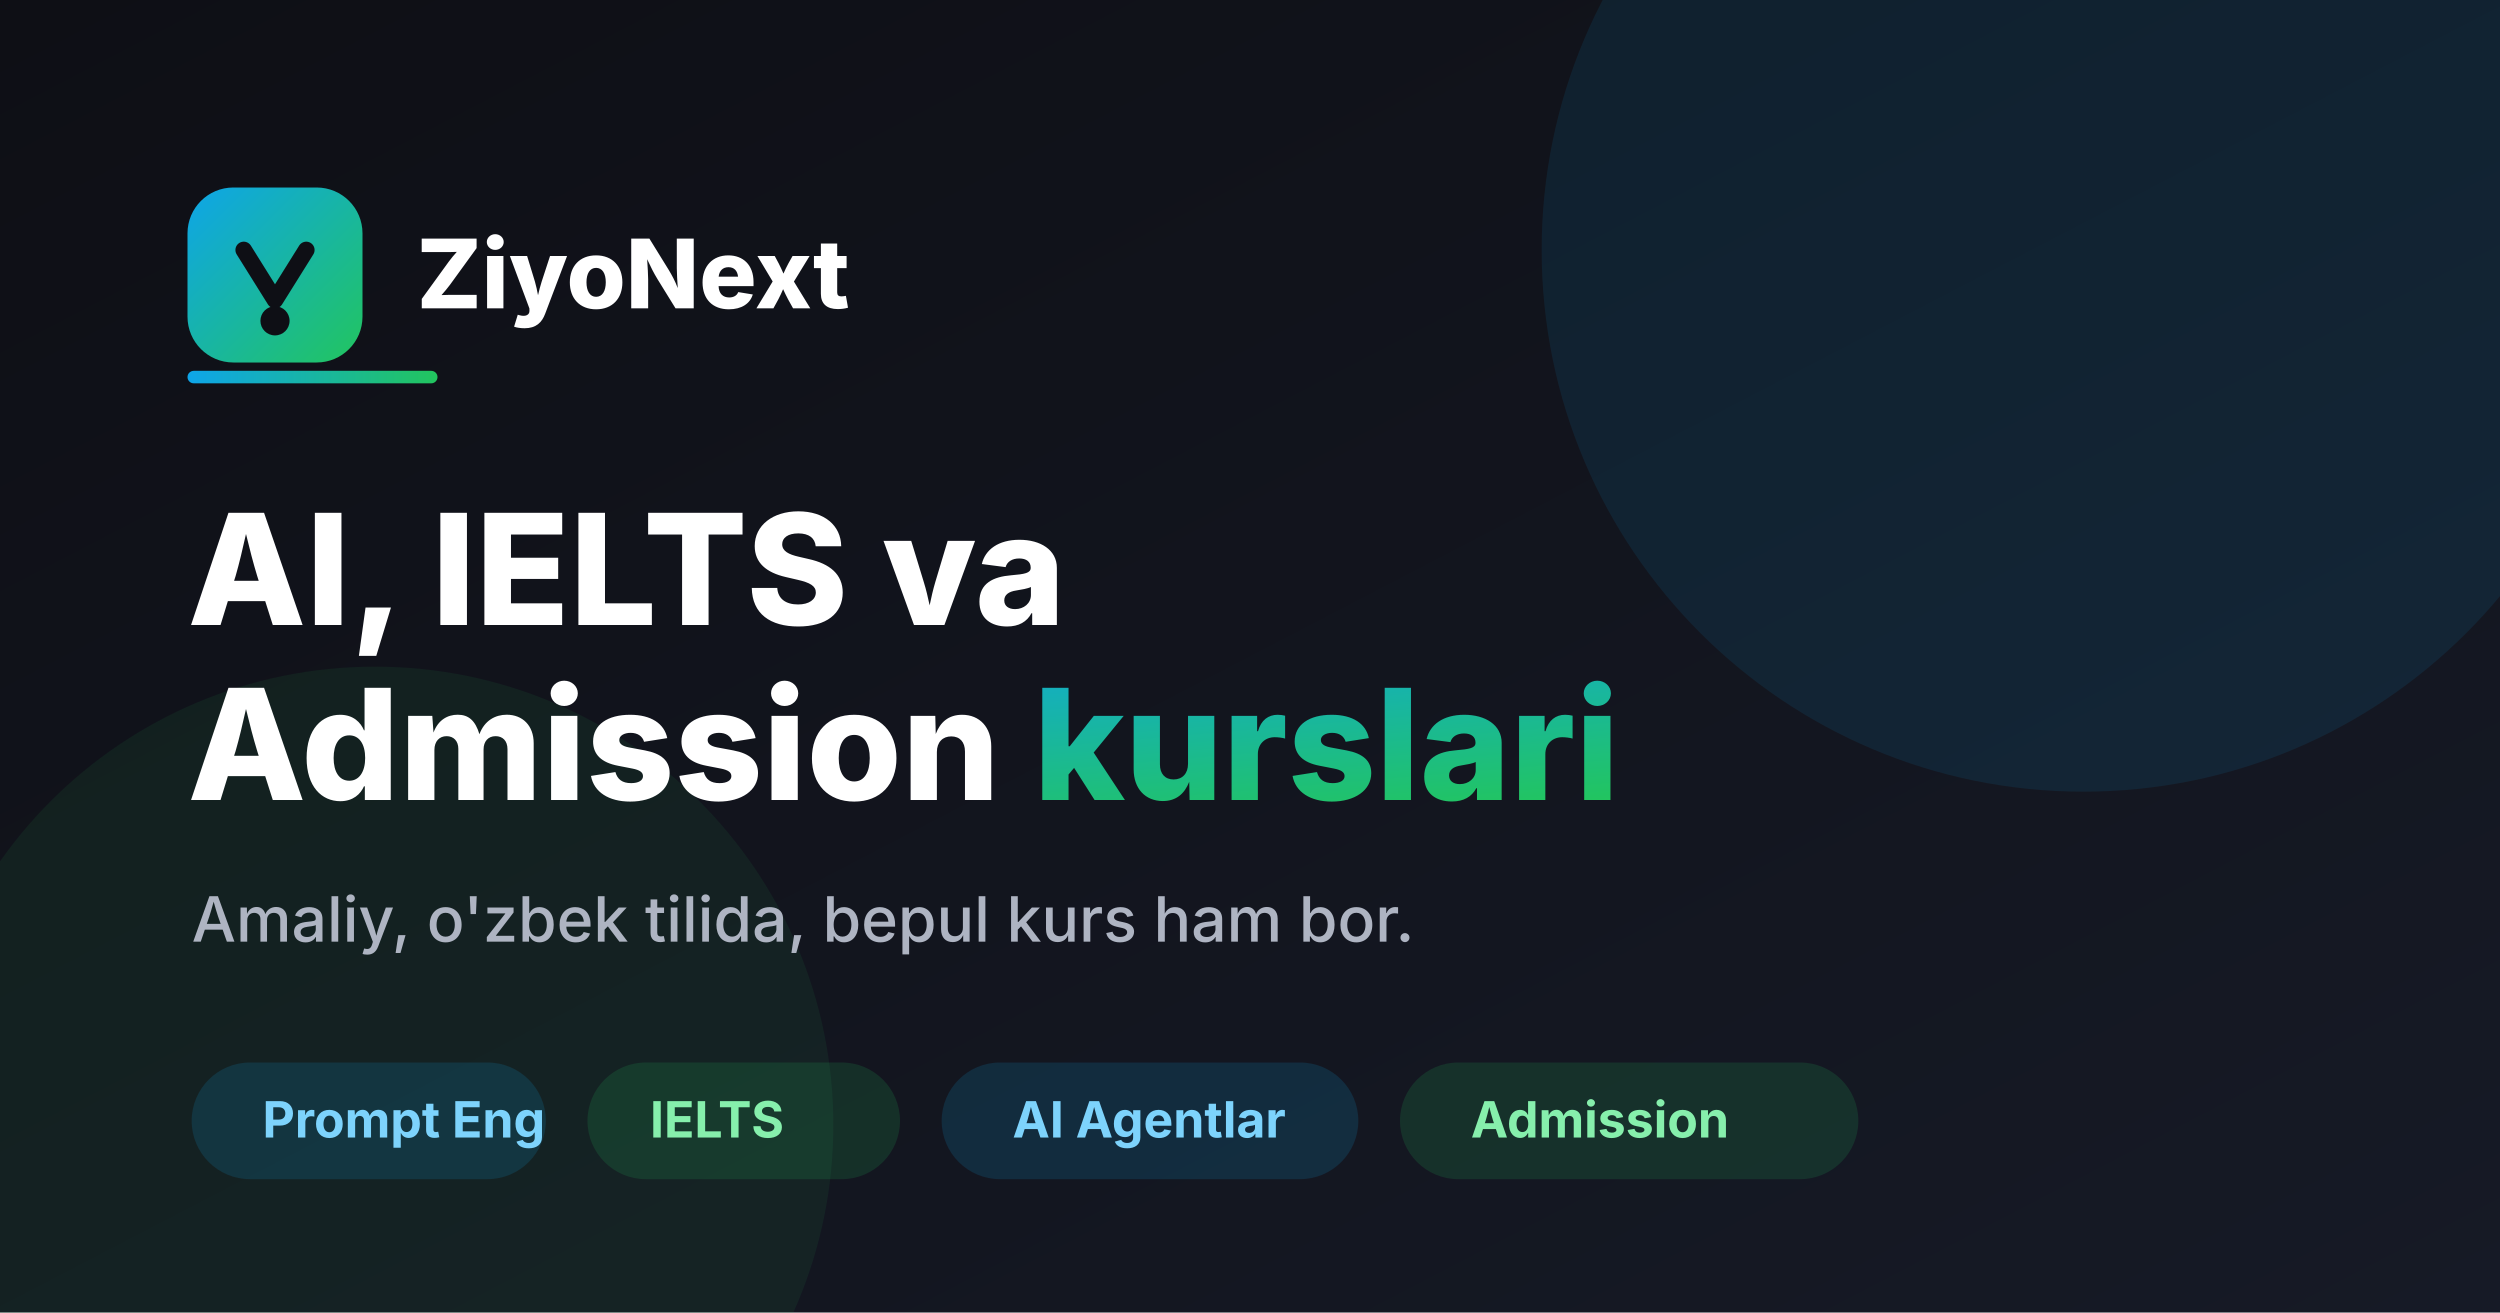
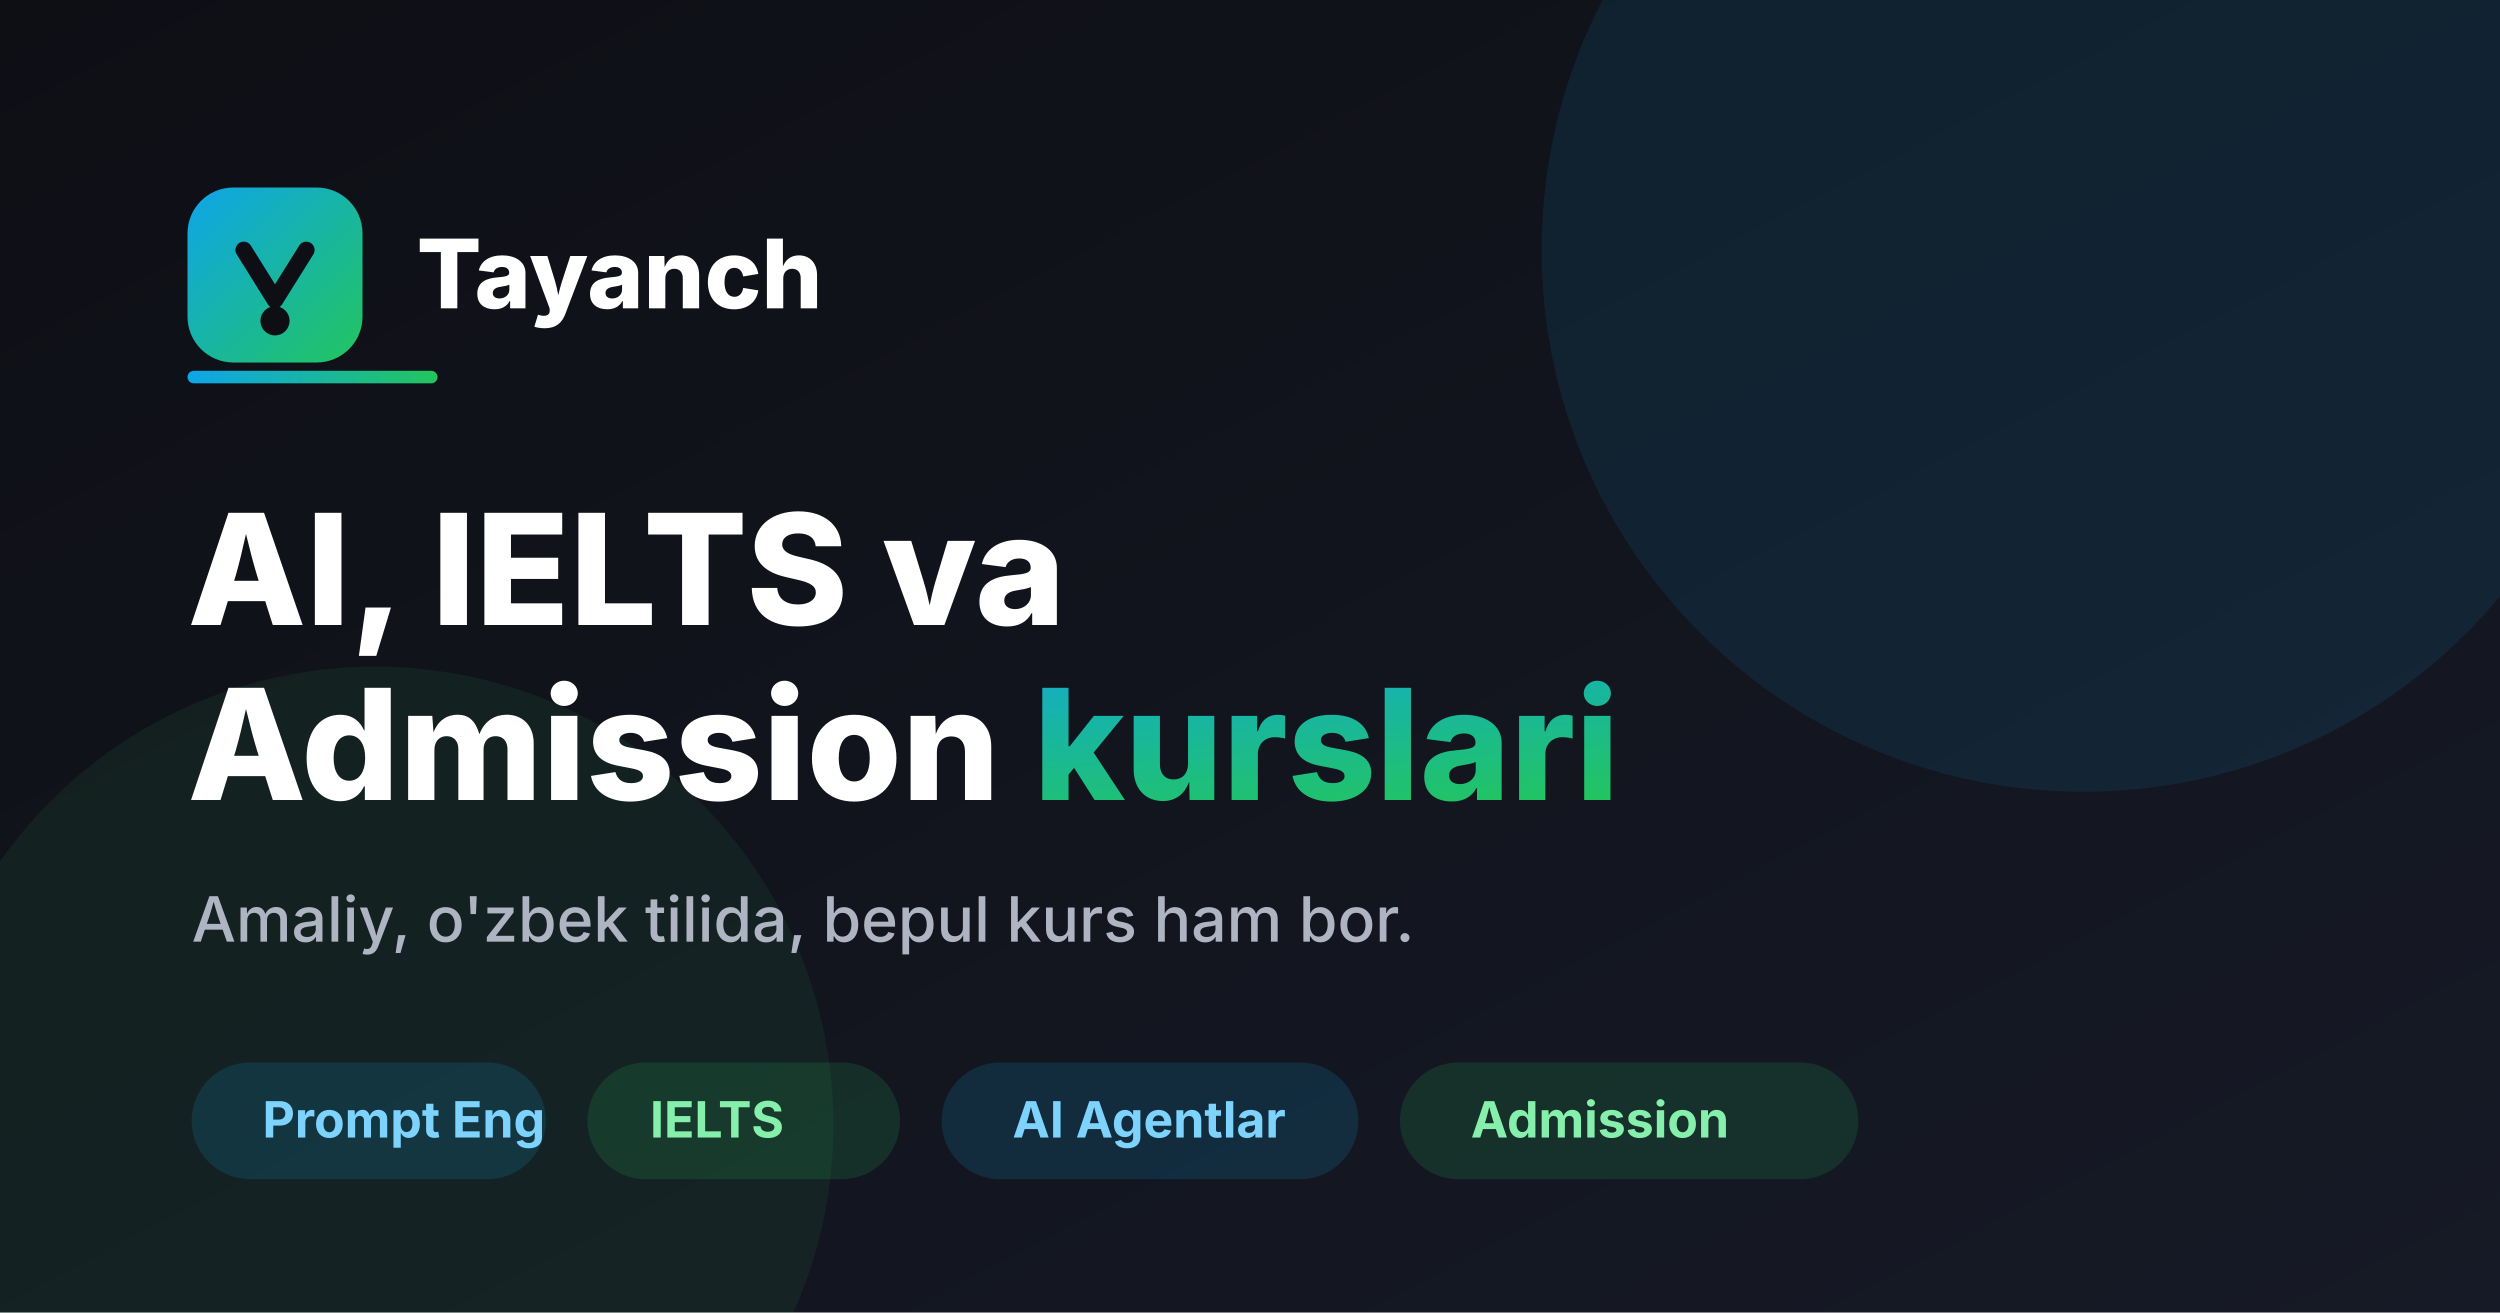
<svg xmlns="http://www.w3.org/2000/svg" width="1200" height="630" viewBox="0 0 1200 630">
  <defs>
    <linearGradient id="bg" x1="0" y1="0" x2="1" y2="1">
      <stop offset="0" stop-color="#0e0f15" />
      <stop offset="1" stop-color="#161a26" />
    </linearGradient>
    <linearGradient id="brand" x1="0" y1="0" x2="1" y2="1">
      <stop offset="0" stop-color="#0ea5e9" />
      <stop offset="1" stop-color="#22c55e" />
    </linearGradient>
    <linearGradient id="line" x1="0" y1="0" x2="1" y2="0">
      <stop offset="0" stop-color="#0ea5e9" />
      <stop offset="1" stop-color="#22c55e" />
    </linearGradient>
  </defs>
  <rect width="1200" height="630" fill="url(#bg)" />
  <circle cx="1000" cy="120" r="260" fill="#0ea5e9" opacity="0.10" />
  <circle cx="180" cy="540" r="220" fill="#22c55e" opacity="0.08" />
  <g transform="translate(90,90)">
    <rect width="84" height="84" rx="22" fill="url(#brand)" />
    <path d="M27 30 L42 54 L57 30" fill="none" stroke="#0e0f15" stroke-width="8" stroke-linecap="round" stroke-linejoin="round" />
    <circle cx="42" cy="64" r="7" fill="#0e0f15" />
  </g>
-   <text x="200" y="148" font-family="Inter, system-ui, -apple-system, Segoe UI, Roboto, sans-serif" font-size="46" font-weight="800" fill="#ffffff">ZiyoNext</text>
+   <text x="200" y="148" font-family="Inter, system-ui, -apple-system, Segoe UI, Roboto, sans-serif" font-size="46" font-weight="800" fill="#ffffff">Tayanch</text>
  <rect x="90" y="178" width="120" height="6" rx="3" fill="url(#line)" />
  <text x="90" y="300" font-family="Inter, system-ui, -apple-system, Segoe UI, Roboto, sans-serif" font-size="74" font-weight="800" fill="#ffffff">AI, IELTS va</text>
  <text x="90" y="384" font-family="Inter, system-ui, -apple-system, Segoe UI, Roboto, sans-serif" font-size="74" font-weight="800" fill="#ffffff">Admission <tspan fill="url(#brand)">kurslari</tspan>
  </text>
  <text x="92" y="452" font-family="Inter, system-ui, -apple-system, Segoe UI, Roboto, sans-serif" font-size="30" font-weight="500" fill="#aeb4c2">Amaliy, o'zbek tilida, bepul kurs ham bor.</text>
  <g font-family="Inter, system-ui, -apple-system, Segoe UI, Roboto, sans-serif" font-size="24" font-weight="700">
    <rect x="92" y="510" width="170" height="56" rx="28" fill="#0ea5e9" opacity="0.15" />
    <text x="126" y="546" fill="#7dd3fc">Prompt Eng</text>
    <rect x="282" y="510" width="150" height="56" rx="28" fill="#22c55e" opacity="0.15" />
    <text x="312" y="546" fill="#86efac">IELTS</text>
    <rect x="452" y="510" width="200" height="56" rx="28" fill="#0ea5e9" opacity="0.15" />
    <text x="486" y="546" fill="#7dd3fc">AI Agentlar</text>
    <rect x="672" y="510" width="220" height="56" rx="28" fill="#22c55e" opacity="0.15" />
    <text x="706" y="546" fill="#86efac">Admission</text>
  </g>
</svg>
